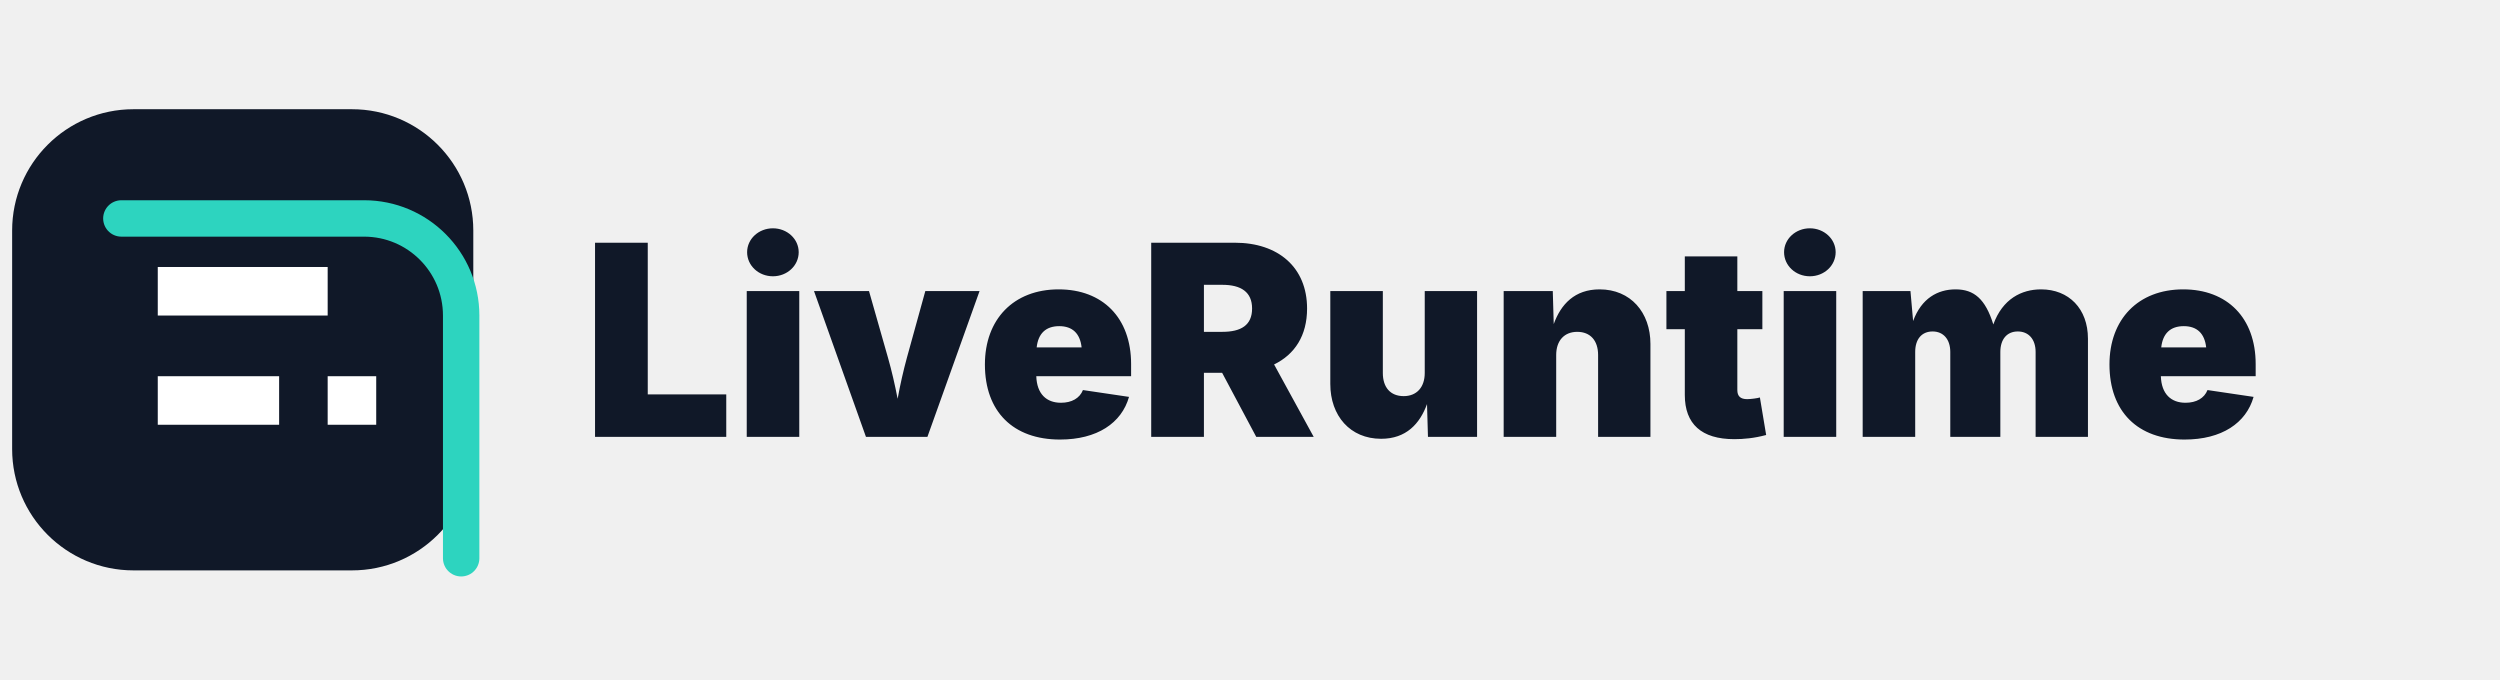
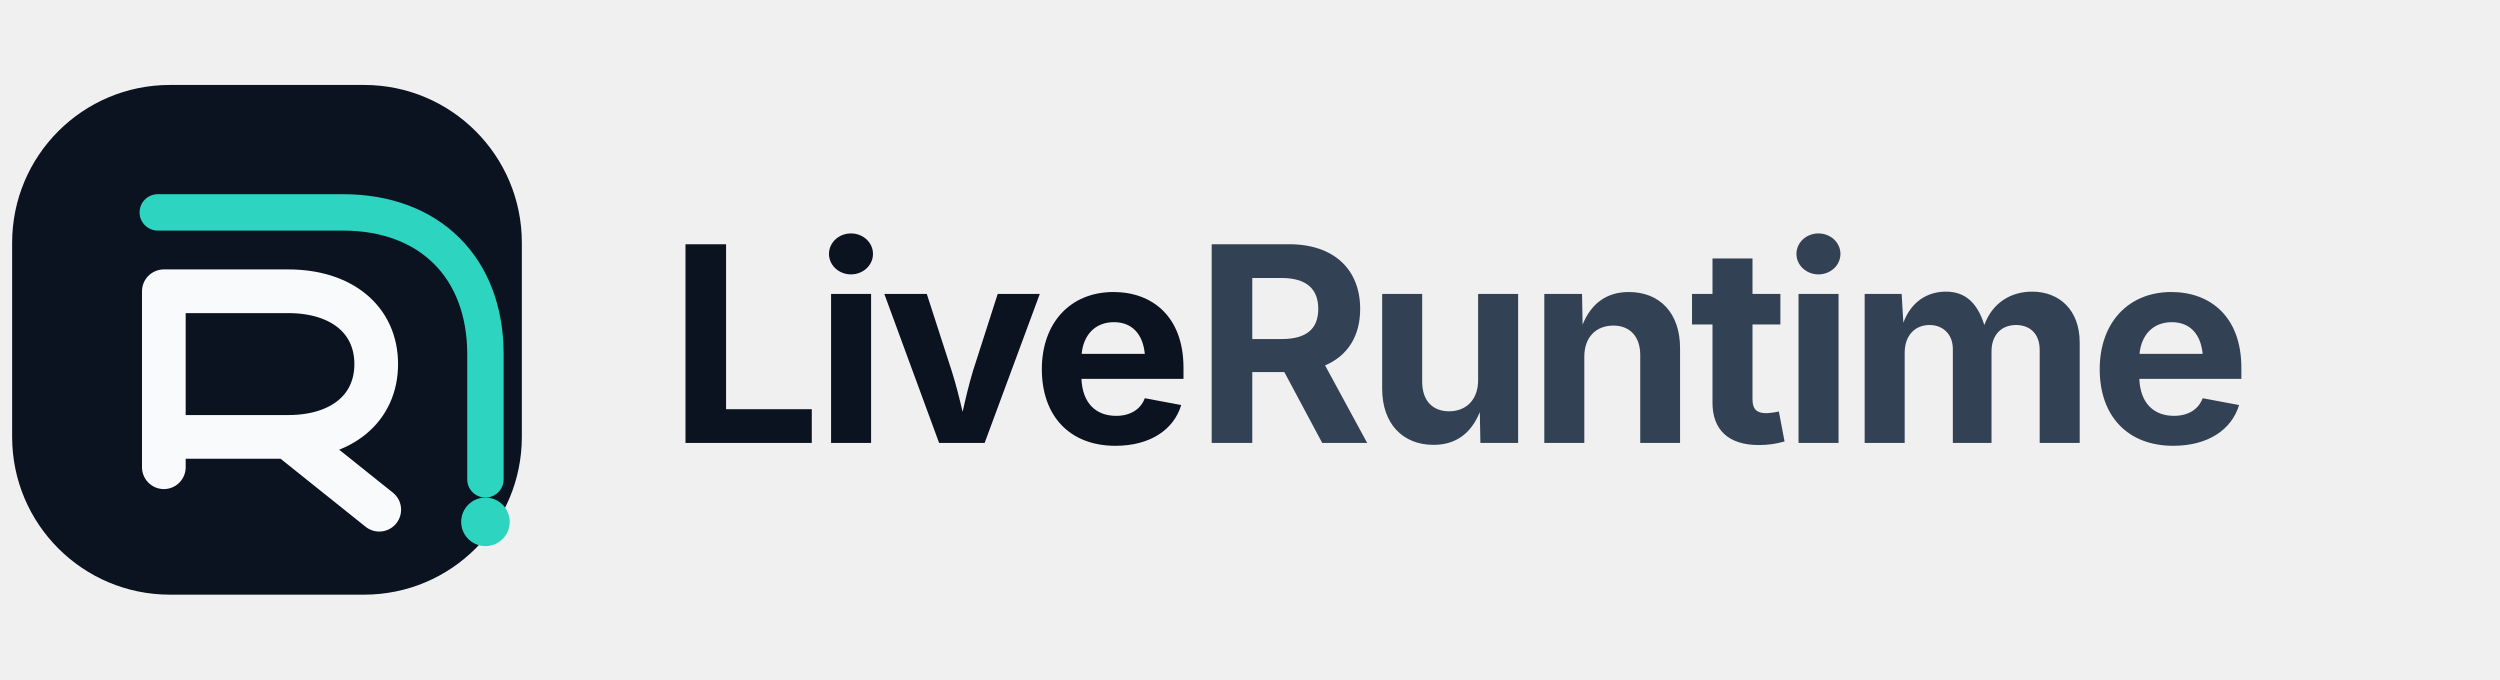
- <svg xmlns="http://www.w3.org/2000/svg" width="206" height="56" viewBox="0 0 206 56" role="img" aria-labelledby="title desc">
-   <rect width="206" height="56" rx="8" fill="none" />
-   <g transform="translate(0 8)">
-     <rect x="1" y="1" width="38" height="38" rx="10" fill="#101828" />
-     <path d="M13 14h14v4H13zM13 23h10v4H13zM27 23h4v4h-4z" fill="#ffffff" />
-     <path d="M10 10h20a8 8 0 0 1 8 8v20" fill="none" stroke="#2dd4bf" stroke-width="3" stroke-linecap="round" />
+ <svg xmlns="http://www.w3.org/2000/svg" width="206" height="56" viewBox="0 0 206 56" role="img" aria-labelledby="logo-title logo-desc">
+   <g transform="translate(1 7)">
+     <rect width="42" height="42" rx="13" fill="#0B1220" />
+     <path d="M12 10.5h15.25c7.15 0 11.75 4.55 11.75 11.7v10.3" fill="none" stroke="#2DD4BF" stroke-width="3" stroke-linecap="round" />
+     <circle cx="39" cy="36" r="2" fill="#2DD4BF" />
+     <path d="M12.5 31.5V17h10.25c4.4 0 7.25 2.35 7.25 6s-2.85 6-7.25 6H12.5m10.25 0 7.5 6" fill="none" stroke="#F8FAFC" stroke-width="3.6" stroke-linecap="round" stroke-linejoin="round" />
  </g>
-   <g font-family="Inter, Arial, Helvetica, sans-serif" font-weight="850" letter-spacing="0">
-     <text x="48" y="36" fill="#101828" font-size="22">LiveRuntime</text>
-   </g>
+   <text x="55" y="36.5" fill="#0B1220" font-family="Inter, 'Segoe UI', Arial, sans-serif" font-size="22.5" font-weight="750" letter-spacing="-0.65">Live<tspan fill="#334155">Runtime</tspan>
+   </text>
</svg>
